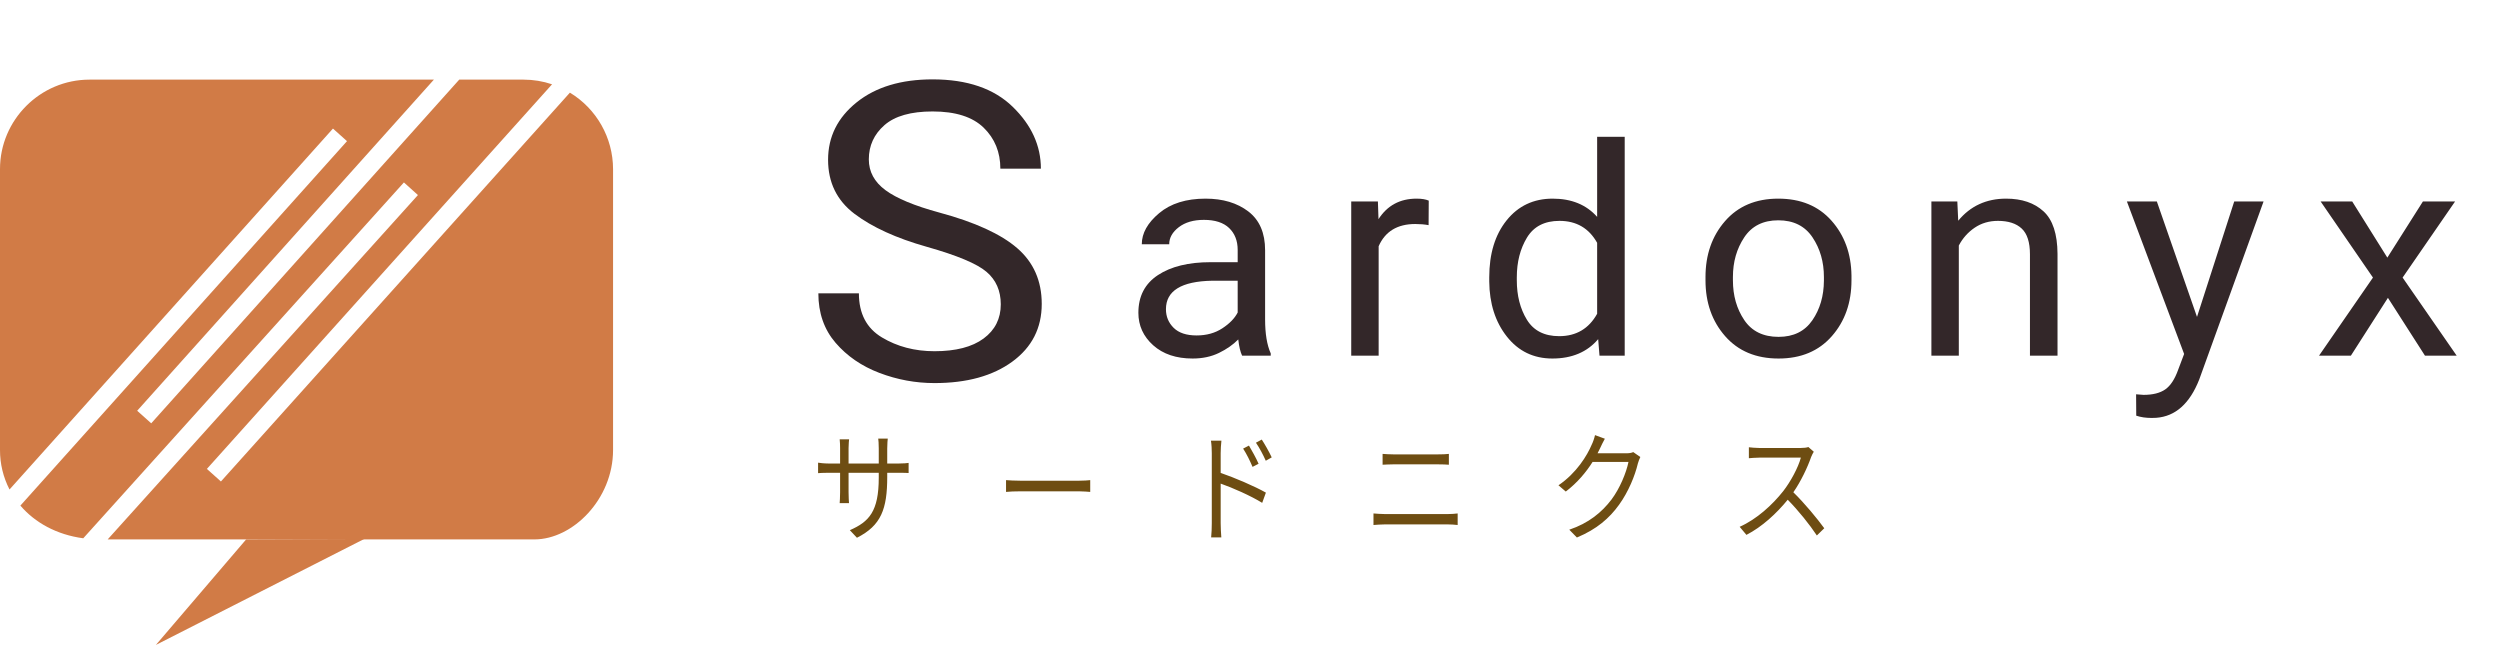
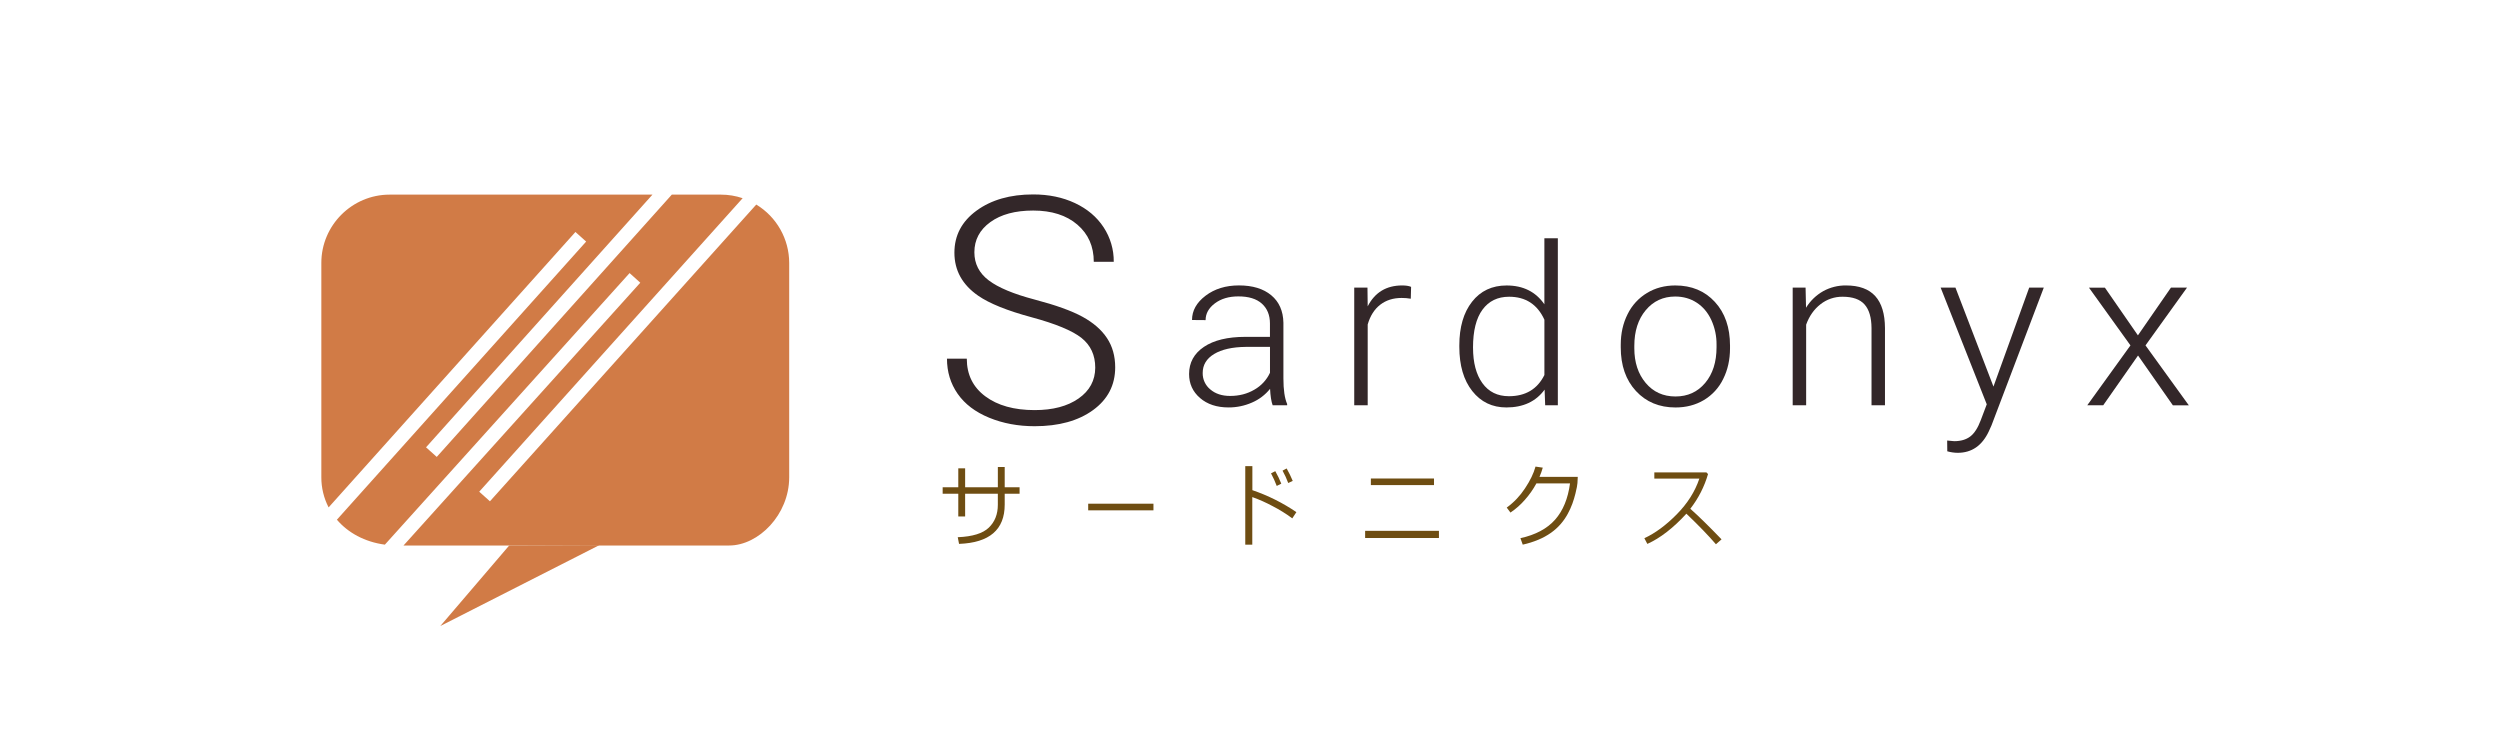
- <svg xmlns="http://www.w3.org/2000/svg" viewBox="0 0 2783.97 718.18">
+ <svg xmlns="http://www.w3.org/2000/svg" viewBox="0 0 3648 1080">
  <defs>
-     <style>.cls-1{fill:#d17b46;}.cls-2{font-size:463px;fill:#332729;font-family:Roboto-Light, Roboto;letter-spacing:0.15em;}.cls-3,.cls-4,.cls-5{font-size:325px;}.cls-3{letter-spacing:0.15em;}.cls-4{letter-spacing:0.14em;}.cls-5{letter-spacing:0.15em;}.cls-6{font-size:134px;fill:#6e4d12;font-family:Meiryo, Meiryo;letter-spacing:0.74em;}</style>
+     <style>.cls-1{fill:#d17b46;}.cls-2{fill:#332729;}.cls-3{fill:#6e4d12;}</style>
  </defs>
  <g id="Layer_1" data-name="Layer 1">
-     <path class="cls-1" d="M874.5,795.5l-232,118L743,796Z" transform="translate(-468.9 -195.32)" />
-     <path class="cls-1" d="M1103.54,298.49l-388.62,433-15.63-14L1083.66,289.2A98.8,98.8,0,0,0,1052,284h-71.7l-343,382.73-15.64-14L952.07,284H568.51c-54.79,0-99.61,44.82-99.61,99.6V696.4a95.26,95.26,0,0,0,10.6,44l360.18-401.9,15.64,14L491.6,758.35c16.23,19,40.4,32.41,70,36.4L918.7,398.47l15.6,14.06L588.8,796H1064c42.78,0,87.6-44.82,87.6-99.6V383.6A99.78,99.78,0,0,0,1103.54,298.49Z" transform="translate(-468.9 -195.32)" />
+     <path class="cls-1" d="M874.5,795.5l-232,118L743,796Z" />
+     <path class="cls-1" d="M1103.54,298.49l-388.62,433-15.63-14L1083.66,289.2A98.8,98.8,0,0,0,1052,284h-71.7l-343,382.73-15.64-14L952.07,284H568.51c-54.79,0-99.61,44.82-99.61,99.6V696.4a95.26,95.26,0,0,0,10.6,44l360.18-401.9,15.64,14L491.6,758.35c16.23,19,40.4,32.41,70,36.4L918.7,398.47l15.6,14.06L588.8,796H1064c42.78,0,87.6-44.82,87.6-99.6V383.6A99.78,99.78,0,0,0,1103.54,298.49Z" />
  </g>
  <g id="Layer_2" data-name="Layer 2">
-     <text class="cls-2" transform="translate(892.27 422.08) scale(1.04 1)">S<tspan class="cls-3" x="343.68" y="-26">a</tspan>
-       <tspan class="cls-4" x="566.51" y="-26">r</tspan>
-       <tspan class="cls-5" x="721.59" y="-26">donyx</tspan>
-     </text>
+     <path class="cls-2" d="M1598.18,536.47q0-27.36-20-43.3t-73.12-30.29q-53.14-14.36-77.59-31.31-34.8-24-34.8-62.85,0-37.75,32.33-61.38t82.65-23.62q34.08,0,61,12.66t41.73,35.26a90,90,0,0,1,14.81,50.42h-29.15q0-33.78-24-54.31t-64.42-20.52q-39.27,0-62.54,16.87t-23.28,44q0,25.13,20.92,41t67,28q46.08,12.11,69.83,25.11t35.74,31.09q12,18.09,12,42.72,0,38.9-32.33,62.4t-85.23,23.51q-36.21,0-66.42-12.43t-45.85-34.82q-15.63-22.38-15.63-51.32h28.92q0,34.83,27,54.94t71.94,20.12q40,0,64.19-16.95T1598.18,536.47Z" />
+     <path class="cls-2" d="M1857.07,591.4q-3-8.08-3.79-24a68.6,68.6,0,0,1-26.49,20.07,83.86,83.86,0,0,1-34.08,7.06q-25.76,0-41.68-13.8t-15.92-34.91q0-25.08,21.7-39.68t60.49-14.6h35.81V472.06q0-18.4-11.8-29t-34.41-10.55q-20.64,0-34.16,10.16t-13.54,24.44l-19.8-.16q0-20.48,19.8-35.47t48.69-15q29.86,0,47.12,14.36T1872.75,471V552.2q0,24.91,5.45,37.3v1.9Zm-62-13.65q19.8,0,35.4-9.2a54.92,54.92,0,0,0,22.69-24.6V506.18h-35.32q-29.54.33-46.21,10.4t-16.67,27.69a30.21,30.21,0,0,0,11.14,24Q1777.2,577.76,1795,577.75Z" />
+     <path class="cls-2" d="M2058.62,435.88a76.8,76.8,0,0,0-13.37-1.11q-18.49,0-31.28,9.92t-18.23,28.8V591.4H1976.1V419.7h19.31l.33,27.29q15.67-30.47,50.33-30.47,8.25,0,13,2.07Z" />
+     <path class="cls-2" d="M2129.45,504q0-40,18.57-63.71t50.42-23.73q36.14,0,55.12,27.46V347.65h19.64V591.4h-18.48l-.83-22.85q-19,26-55.78,26-30.87,0-49.76-23.88t-18.9-64.51Zm20,3.33q0,32.85,13.7,51.82t38.62,19q36.47,0,51.82-30.94V466.51Q2238.22,433,2202.07,433q-24.93,0-38.79,18.8T2149.42,507.29Z" />
+     <path class="cls-2" d="M2365,503q0-24.75,10-44.59a74.2,74.2,0,0,1,28.22-30.87q18.24-11,41.34-11,35.65,0,57.77,24t22.11,63.72v4q0,24.91-10,44.83a72.66,72.66,0,0,1-28.14,30.7q-18.16,10.8-41.43,10.79-35.48,0-57.68-24T2365,506.82Zm19.8,5.24q0,30.78,16.59,50.54t43.48,19.76q26.74,0,43.33-19.76t16.58-52.13V503a84.44,84.44,0,0,0-7.59-36q-7.59-16.35-21.29-25.31t-31.36-9q-26.4,0-43.07,19.92t-16.67,52.13Z" />
+     <path class="cls-2" d="M2634.7,419.7l.66,29.35a69.68,69.68,0,0,1,25.09-24.2,67.26,67.26,0,0,1,33.17-8.33q28.71,0,42.75,15.55t14.19,46.66V591.4h-19.64V478.57q-.16-23-10.15-34.28T2688.83,433a51.17,51.17,0,0,0-32.43,11q-14.1,11-20.87,29.75V591.4h-19.64V419.7Z" />
+     <path class="cls-2" d="M2908.86,564.11,2961,419.7h21.29l-76.25,200.9-4,8.89q-14.7,31.26-45.39,31.26a57.47,57.47,0,0,1-15.18-2.22l-.17-15.71,10.24.95q14.52,0,23.51-6.9t15.27-23.73l8.75-23.17L2831.79,419.7h21.62Z" />
+     <path class="cls-2" d="M3119.65,489.36l48.19-69.66h23.44L3130.71,504l63.21,87.44h-23.27l-50.83-72.68L3069,591.4h-23.28L3108.76,504l-60.57-84.26h23.27Z" />
  </g>
  <g id="Layer_3" data-name="Layer 3">
-     <text class="cls-6" transform="translate(903.1 592.68) scale(0.88 1)">サードニクス</text>
+     <path class="cls-3" d="M1408.33,753.58h-10v-33.1h-22.8V711h22.8V683.38h10V711h47.73V681.48h10V711h21.71v9.49h-21.71v15.83q0,54.83-66.62,57.32l-1.9-9.75q32.25-1.3,45.38-14t13.12-33.34V720.48h-47.73Z" />
+     <path class="cls-3" d="M1683.12,744.69h-95.23V735h95.23Z" />
+     <path class="cls-3" d="M1891.7,747.3l-6,9.1A205.55,205.55,0,0,0,1857,738.54a212.64,212.64,0,0,0-29.66-13.22v69.42h-10.25V680.17h10.37v35.07A267.74,267.74,0,0,1,1891.7,747.3Zm-22.06-41.55-6.62,3.34a151.07,151.07,0,0,0-8.35-18.38l6.22-3.21A141.19,141.19,0,0,1,1869.64,705.75Zm16.7-4-6.56,3.07a128.93,128.93,0,0,0-8.29-18.06l6-3.2A165.75,165.75,0,0,1,1886.34,701.7Z" />
+     <path class="cls-3" d="M2099.7,785.06H1992V774.59H2099.7Zm-7.2-77.21h-92.13v-9.62h92.13Z" />
+     <path class="cls-3" d="M2251.21,682.4a97.5,97.5,0,0,1-4.78,13.41h55.85l-.46,9.09q-.17,3.93-2.93,15.25a147.73,147.73,0,0,1-4.41,14.59,108.65,108.65,0,0,1-6.88,15.18,83.22,83.22,0,0,1-10.28,14.79,80.35,80.35,0,0,1-14,12.66,95.3,95.3,0,0,1-18.51,10.17,131.55,131.55,0,0,1-22.83,7.2l-3.39-9.42q33.21-7.34,50.58-27t21.79-52.93h-49.06a125.67,125.67,0,0,1-16.84,24,106.33,106.33,0,0,1-21,18.55l-5.42-7.27a107.31,107.31,0,0,0,26.6-28q11.36-17,15.38-31.83Z" />
+     <path class="cls-3" d="M2512.07,787l-8.18,7.2q-15.78-18.45-43.12-44.62-28.62,31.28-56.95,44.1l-4.37-8.31q23.72-11,47.24-34.84t33-52.12H2414v-9.09H2490l2.36,2.42a150.3,150.3,0,0,1-25.86,50.64Q2484.15,758,2512.07,787Z" />
  </g>
</svg>
